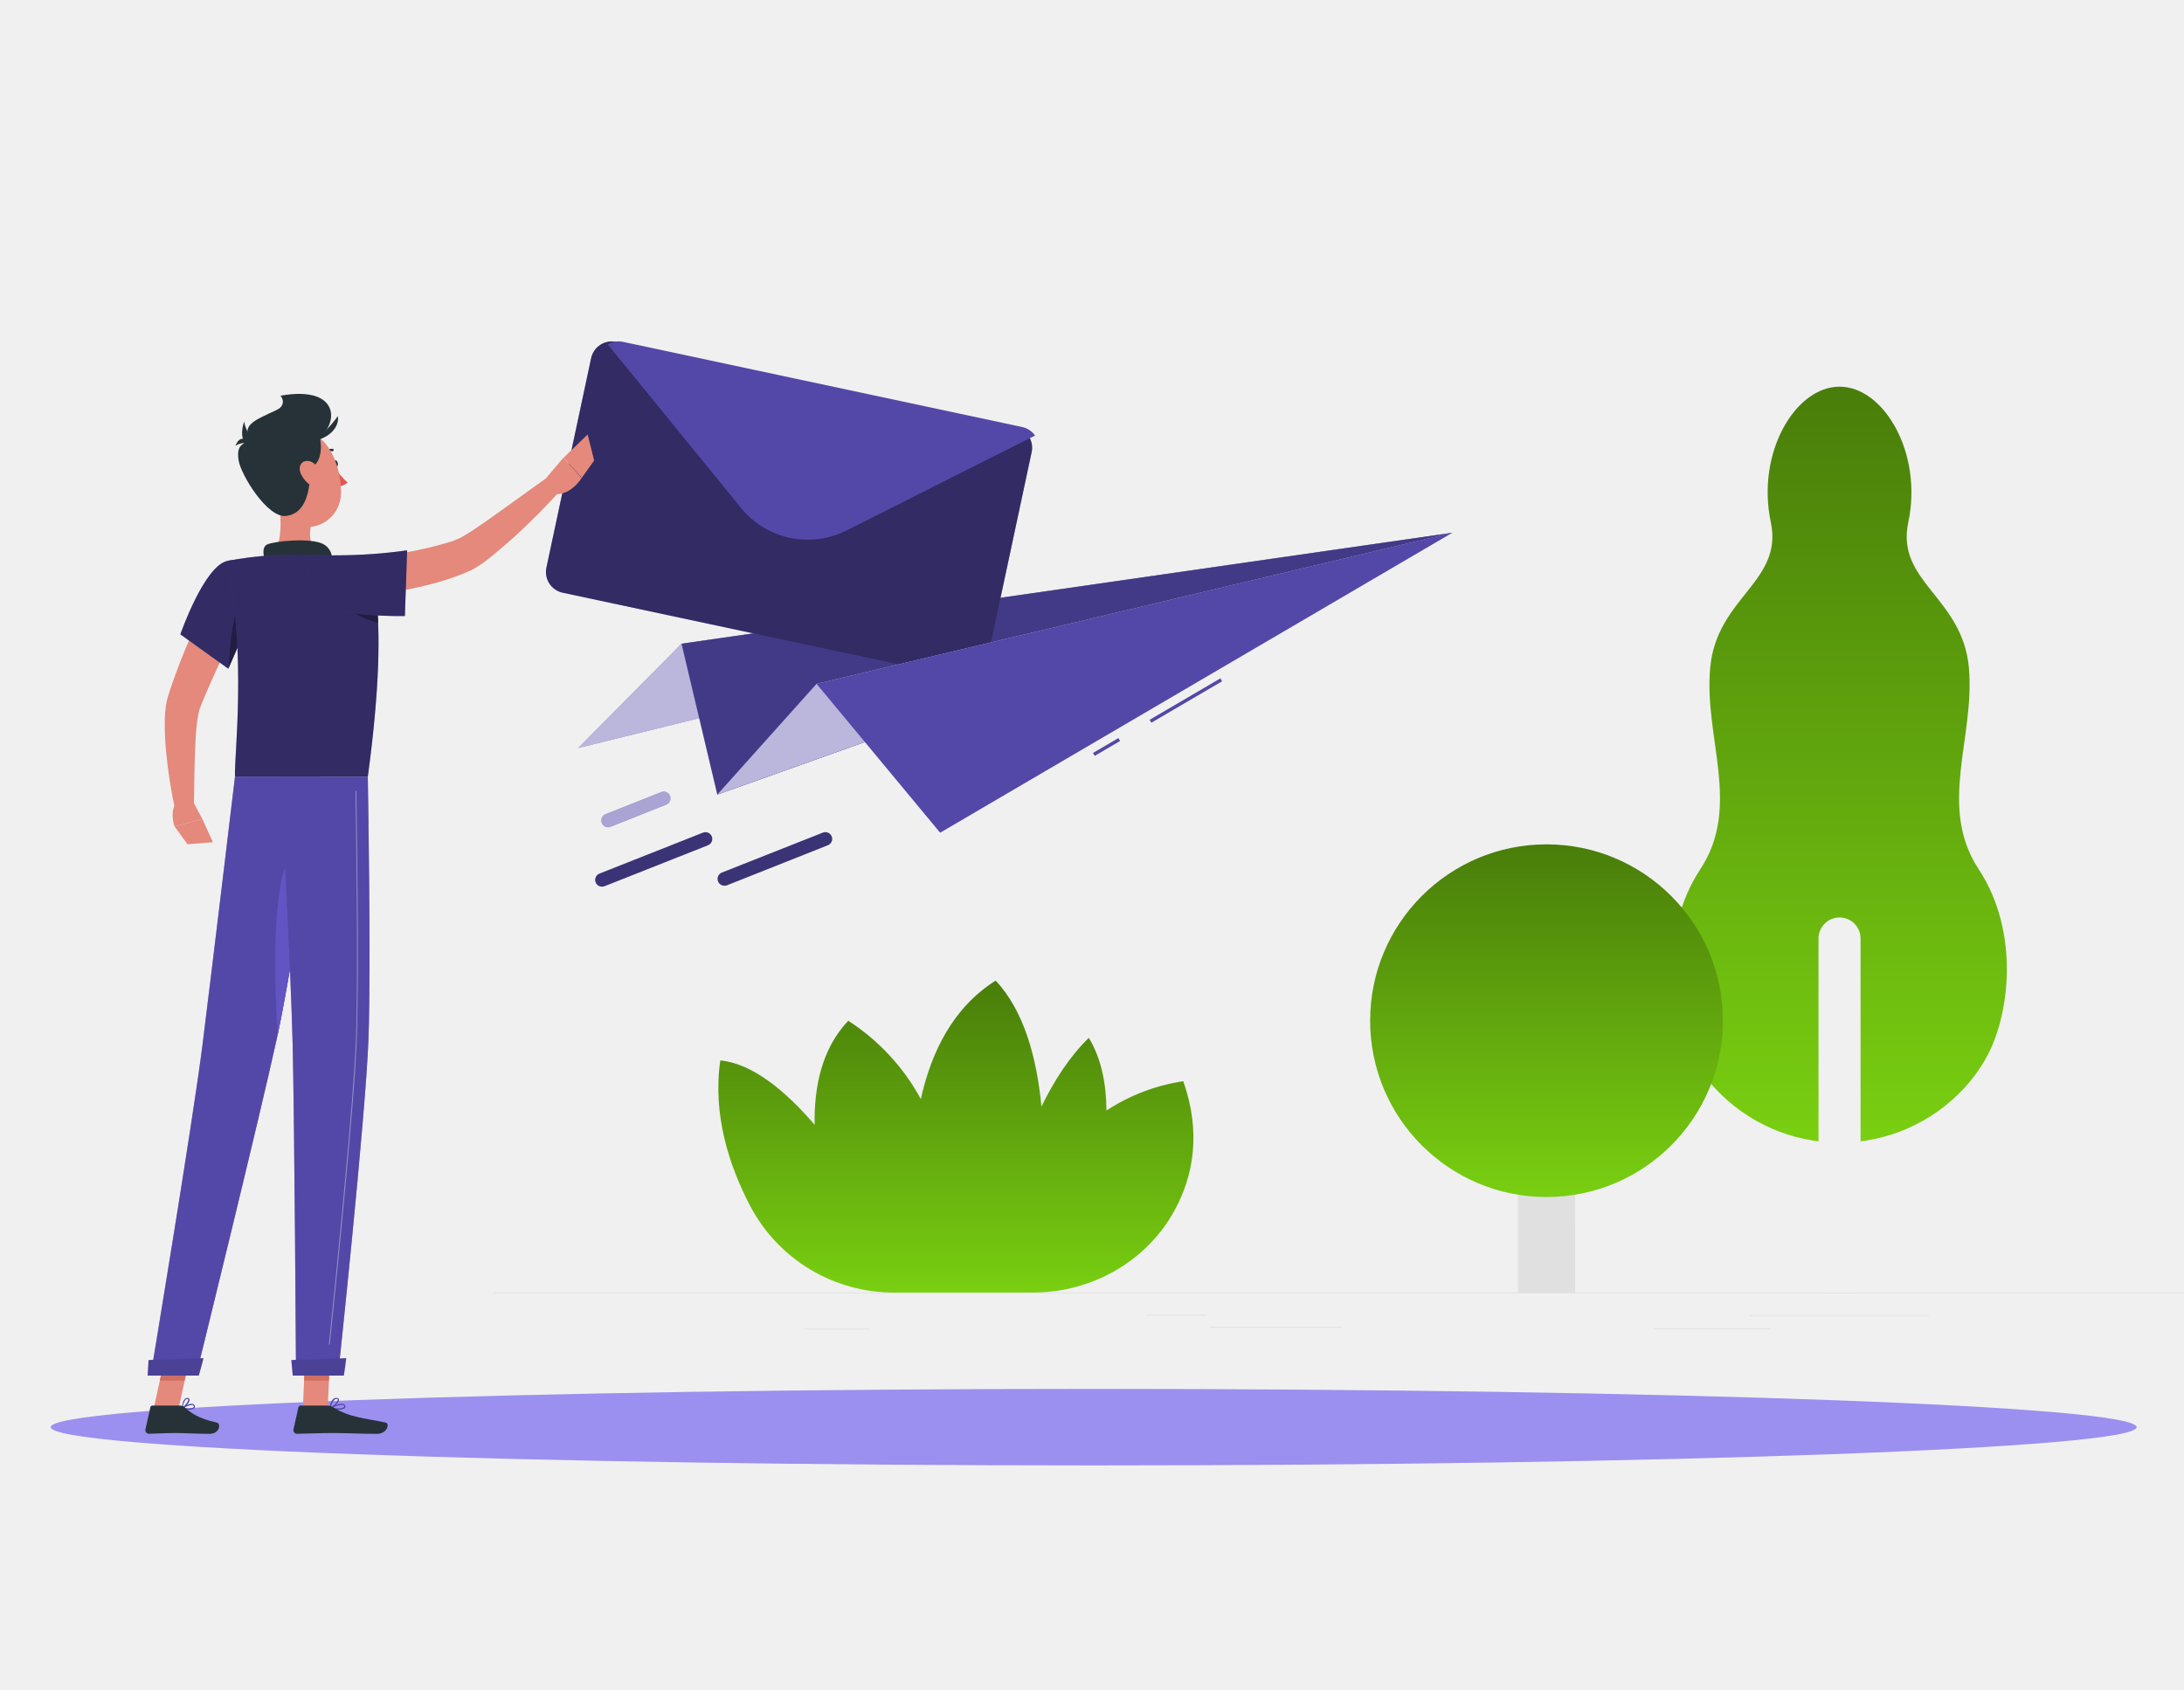
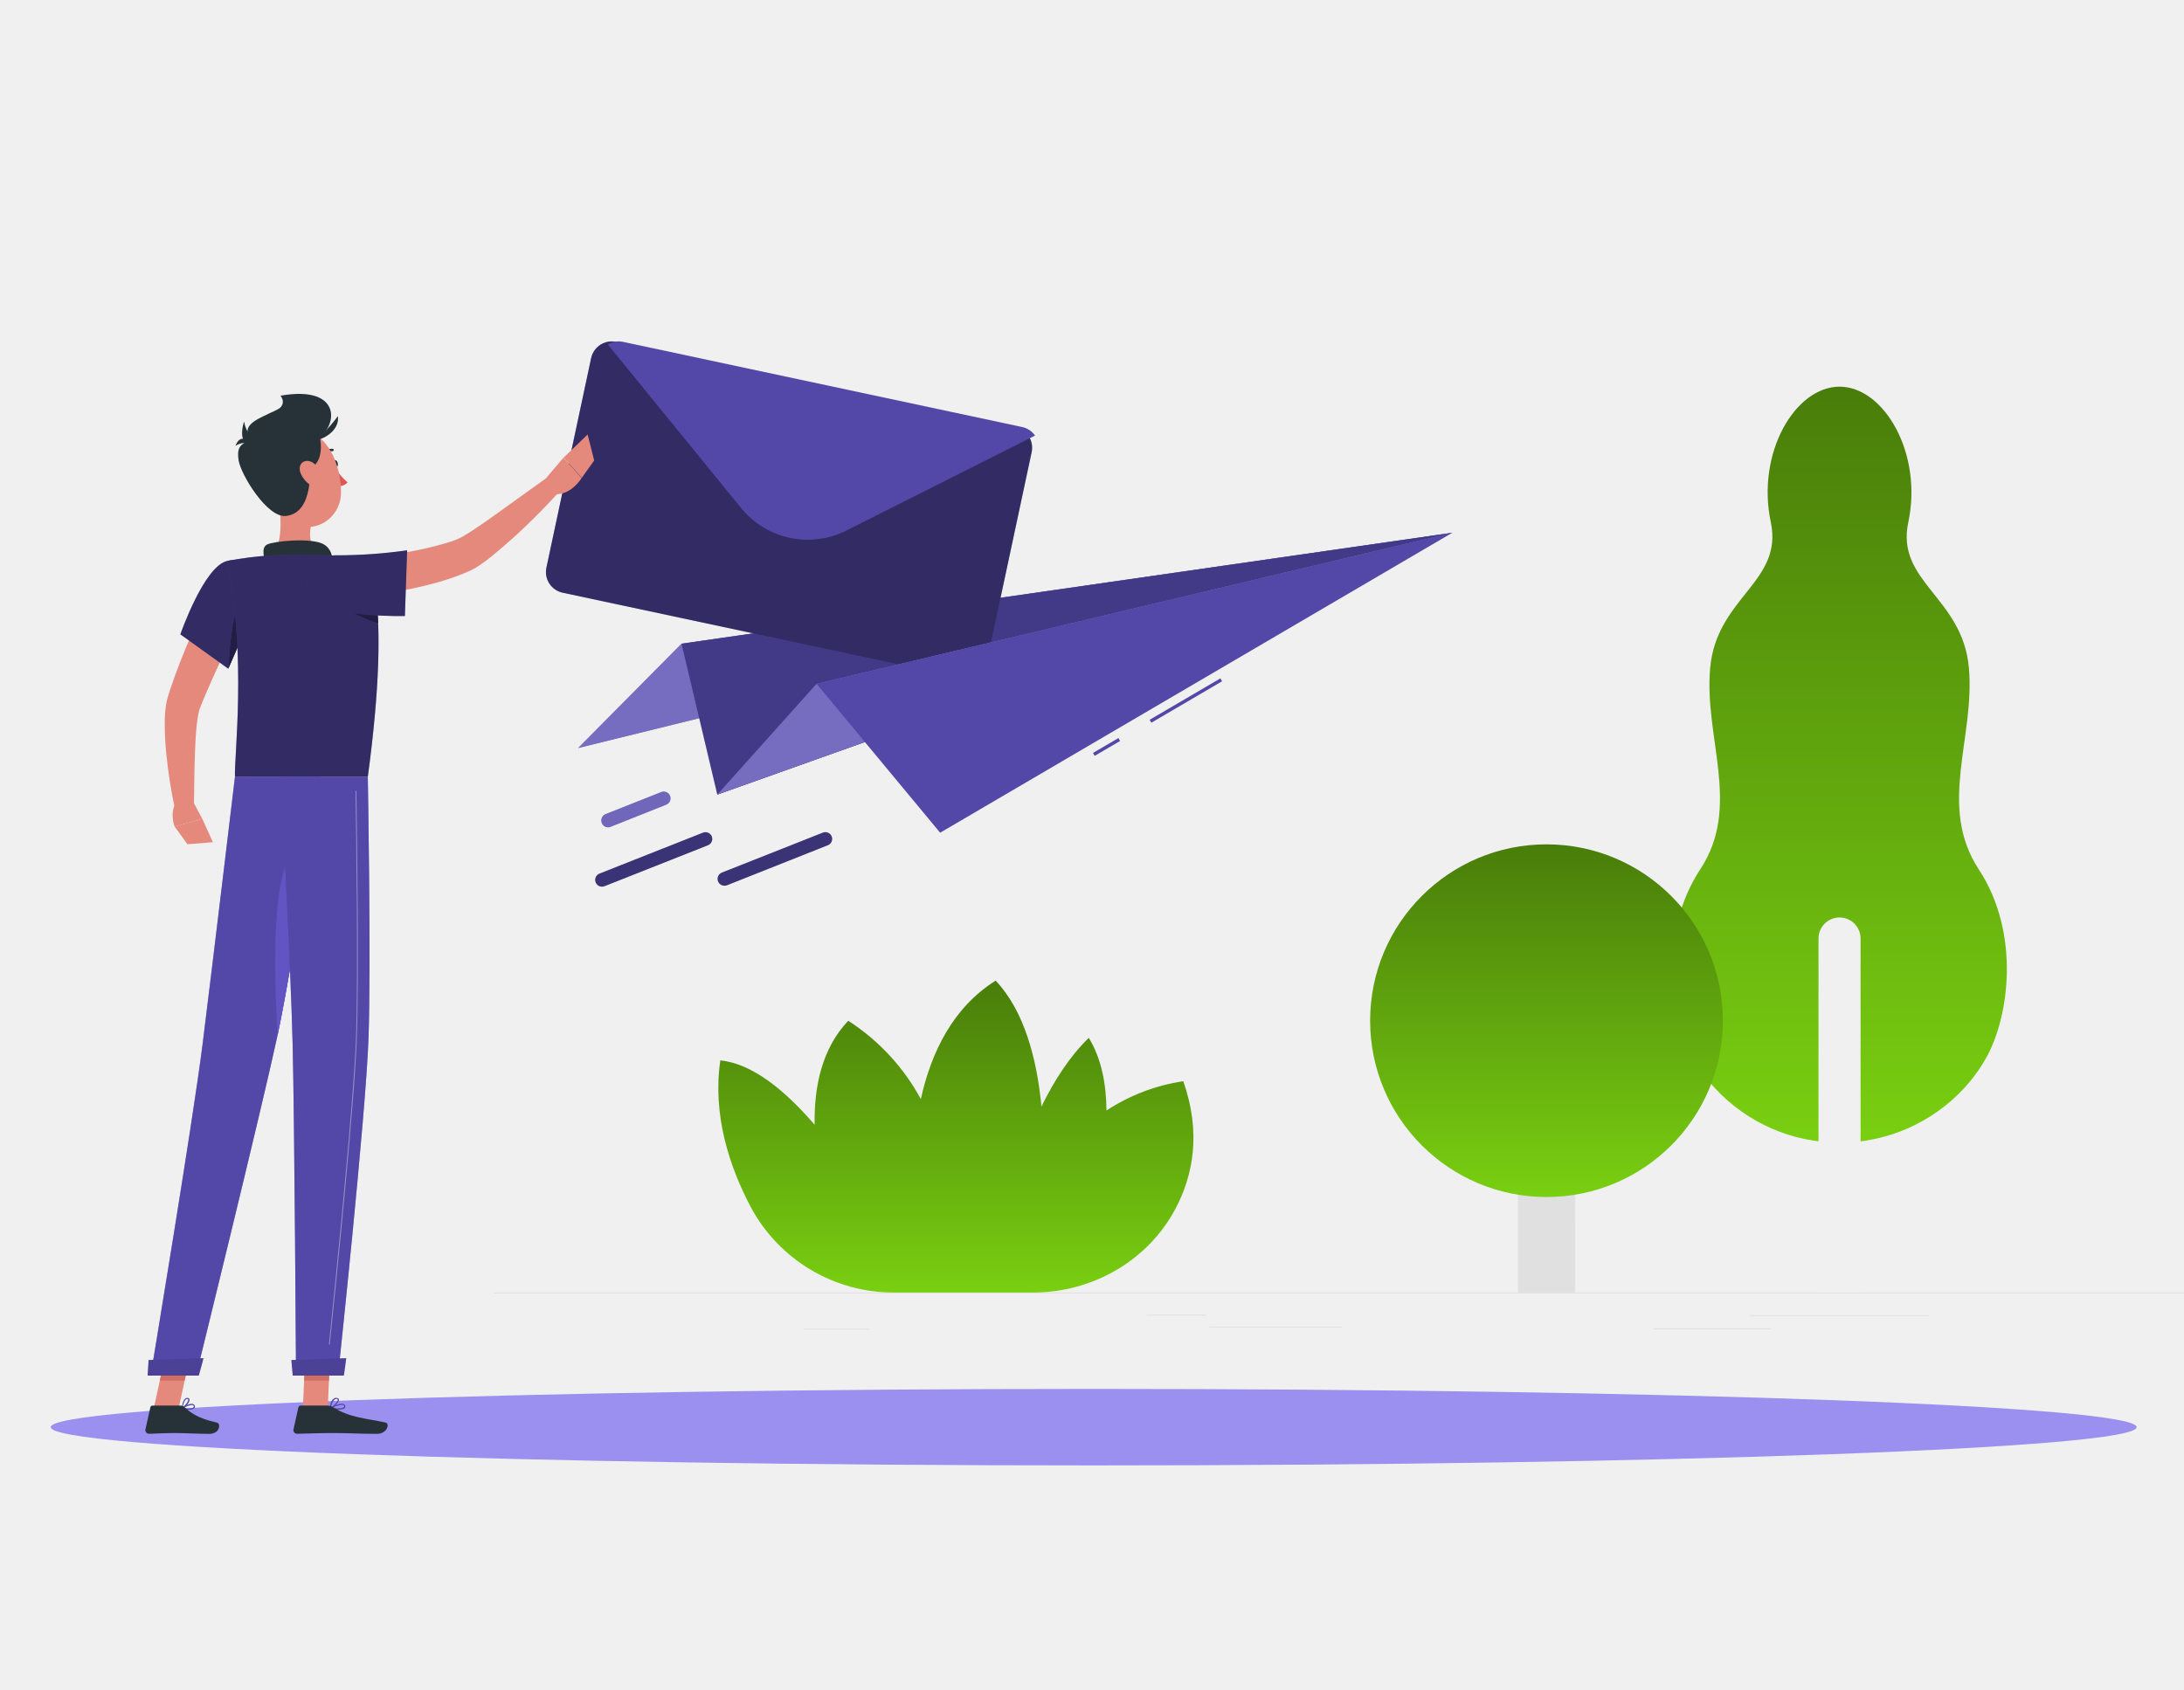
<svg xmlns="http://www.w3.org/2000/svg" width="646" height="500" viewBox="0 0 646 500" fill="none">
  <path d="M646 382.4H146V382.65H646V382.4Z" fill="#E0E0E0" />
  <path d="M523.66 392.99H489.26V393.24H523.66V392.99Z" fill="#E0E0E0" />
  <path d="M257.04 393.11H237.68V393.36H257.04V393.11Z" fill="#E0E0E0" />
  <path d="M397 392.53H357.76V392.78H397V392.53Z" fill="#E0E0E0" />
  <path d="M356.76 388.97H339.22V389.22H356.76V388.97Z" fill="#E0E0E0" />
  <path d="M570.56 389.1H517.57V389.35H570.56V389.1Z" fill="#E0E0E0" />
  <path d="M585.31 257.23C573.01 238.5 584.24 218.37 582.37 197.53C580.5 176.69 560.7 172.15 564.45 154.53C568.79 134.05 557.22 114.4 544.11 114.4C531 114.4 519.44 134 523.78 154.5C527.53 172.15 507.78 176.7 505.86 197.5C503.94 218.3 515.22 238.5 502.91 257.2C490.6 275.9 493.84 300.73 500.77 313.04C502.613 316.306 504.835 319.344 507.39 322.09C512.087 327.132 517.771 331.153 524.089 333.902C530.408 336.651 537.224 338.07 544.115 338.07C551.006 338.07 557.822 336.651 564.141 333.902C570.459 331.153 576.143 327.132 580.84 322.09C583.388 319.341 585.607 316.304 587.45 313.04C594.39 300.76 597.62 276 585.31 257.23Z" fill="url(#paint0_linear)" />
  <path d="M544.11 271.44C544.927 271.44 545.736 271.601 546.49 271.913C547.245 272.226 547.931 272.684 548.508 273.262C549.086 273.839 549.544 274.525 549.857 275.28C550.169 276.034 550.33 276.843 550.33 277.66V382.4H537.89V277.66C537.89 276.843 538.051 276.034 538.364 275.28C538.676 274.525 539.134 273.839 539.712 273.262C540.289 272.684 540.975 272.226 541.73 271.913C542.484 271.601 543.293 271.44 544.11 271.44Z" fill="#F0F0F0" />
  <path d="M465.91 382.4H449V277.67C449.005 275.425 449.899 273.274 451.487 271.687C453.074 270.099 455.225 269.205 457.47 269.2C459.715 269.205 461.866 270.099 463.453 271.687C465.041 273.274 465.935 275.425 465.94 277.67L465.91 382.4Z" fill="#E0E0E0" />
  <path d="M457.44 354.15C486.253 354.15 509.61 330.793 509.61 301.98C509.61 273.167 486.253 249.81 457.44 249.81C428.627 249.81 405.27 273.167 405.27 301.98C405.27 330.793 428.627 354.15 457.44 354.15Z" fill="url(#paint1_linear)" />
  <path d="M350 319.89C341.888 321.098 334.135 324.057 327.28 328.56C327.22 320.64 325.77 313.13 322.05 307.06C316.39 312.57 311.8 319.71 308.05 327.39C306.68 313 302.89 299 294.5 290.13C281.93 298.04 275.45 311.22 272.37 325.18C267.282 315.767 259.896 307.793 250.9 302C243.21 310.1 240.75 321.3 240.96 332.78C232.22 322.6 222.52 314.66 213.06 313.73C210.73 329.82 215.69 345 222 357C226.097 364.699 232.217 371.134 239.701 375.612C247.185 380.09 255.749 382.44 264.47 382.41H305.56C323.07 382.41 339.49 373.07 347.7 357.6C352.89 347.8 355.37 335.19 350 319.89Z" fill="url(#paint2_linear)" />
  <path d="M338.26 112.14C343.33 97.27 339.26 86.68 326.89 86.68C319.11 86.68 309.46 90.85 300.06 97.63C299 93.76 296.01 91.45 291.2 91.45C282.73 91.45 271.06 98.61 261.91 108.71C259.334 106.262 255.924 104.886 252.37 104.86C244.26 104.4 234.45 108.52 225.92 115.21C225.493 114.612 224.929 114.124 224.274 113.789C223.62 113.453 222.895 113.279 222.16 113.28C217.49 113.02 211.16 117.18 208.03 122.56C207.84 122.89 207.67 123.22 207.49 123.56H340.72C341.12 118.86 340.29 114.94 338.26 112.14Z" fill="#F0F0F0" />
  <path d="M338.67 202.43C341.15 195.17 339.18 190 333.12 190C329.31 190 324.6 192 320.01 195.35C319.763 194.417 319.191 193.602 318.398 193.052C317.604 192.503 316.641 192.254 315.68 192.35C311.55 192.35 305.85 195.85 301.37 200.79C300.114 199.59 298.447 198.918 296.71 198.91C292.71 198.68 287.96 200.69 283.79 203.96C283.588 203.671 283.321 203.433 283.01 203.267C282.699 203.1 282.353 203.008 282 203C279.72 202.87 276.63 204.9 275.1 207.53L274.83 208.01H339.91C340.182 206.061 339.742 204.08 338.67 202.43Z" fill="#F0F0F0" />
  <path d="M488.77 147.49C488.257 147.418 487.739 147.381 487.22 147.38C487.7 140.13 484.93 135.49 479 135.49C474.73 135.49 469.48 137.91 464.14 142C465.67 127.92 460.77 118.77 449.67 118.77C440.73 118.77 429.4 124.77 418.21 134.43C417.21 128.91 413.93 125.59 408.39 125.59C398.66 125.59 384.83 135.83 373.74 150.27C372.476 148.605 370.856 147.244 368.997 146.287C367.139 145.33 365.09 144.802 363 144.74C353.74 144.09 342.23 149.97 332 159.55C331.628 158.742 331.036 158.056 330.291 157.569C329.546 157.083 328.679 156.816 327.79 156.8C322.72 156.44 315.79 161.73 311.68 168.8H496.92C501.27 158.08 497.81 148.7 488.77 147.49Z" fill="#F0F0F0" />
  <path d="M323.5 433.56C493.88 433.56 632 428.492 632 422.24C632 415.988 493.88 410.92 323.5 410.92C153.12 410.92 15 415.988 15 422.24C15 428.492 153.12 433.56 323.5 433.56Z" fill="#9B90EF" />
  <path d="M429.562 157.626L201.593 190.446L171.003 221.316L429.562 157.626Z" fill="#5348A7" />
-   <path opacity="0.6" d="M429.562 157.626L201.593 190.446L171.003 221.316L429.562 157.626Z" fill="white" />
+   <path opacity="0.6" d="M429.562 157.626L201.593 190.446L171.003 221.316L429.562 157.626Z" fill="#8E85D0" />
  <path d="M429.562 157.626L201.593 190.446L212.173 235.086L429.562 157.626Z" fill="#5348A7" />
  <path opacity="0.2" d="M429.562 157.626L201.593 190.446L212.173 235.086L429.562 157.626Z" fill="black" />
  <path d="M174.852 105.946L161.622 167.946C161.278 169.565 161.59 171.255 162.49 172.644C163.39 174.033 164.804 175.009 166.422 175.356L284.502 200.556C286.121 200.898 287.809 200.585 289.198 199.685C290.586 198.786 291.562 197.373 291.912 195.756L305.152 133.756C305.493 132.136 305.179 130.447 304.277 129.058C303.376 127.67 301.961 126.694 300.342 126.346L182.262 101.146C180.642 100.805 178.953 101.12 177.564 102.021C176.175 102.923 175.2 104.338 174.852 105.956V105.946Z" fill="#5348A7" />
  <path opacity="0.4" d="M174.852 105.946L161.622 167.946C161.278 169.565 161.59 171.255 162.49 172.644C163.39 174.033 164.804 175.009 166.422 175.356L284.502 200.556C286.121 200.898 287.809 200.585 289.198 199.685C290.586 198.786 291.562 197.373 291.912 195.756L305.152 133.756C305.493 132.136 305.179 130.447 304.277 129.058C303.376 127.67 301.961 126.694 300.342 126.346L182.262 101.146C180.642 100.805 178.953 101.12 177.564 102.021C176.175 102.923 175.2 104.338 174.852 105.956V105.946Z" fill="black" />
  <path d="M179.762 101.887L219.212 150.317C222.871 154.807 227.953 157.913 233.617 159.123C239.282 160.332 245.189 159.571 250.362 156.966L306.152 128.867C305.25 127.57 303.888 126.665 302.342 126.337L184.262 101.137C182.721 100.809 181.114 101.077 179.762 101.887Z" fill="#5348A7" />
  <path d="M429.562 157.626L241.533 202.316L212.173 235.086L429.562 157.626Z" fill="#5348A7" />
-   <path opacity="0.6" d="M429.562 157.626L241.533 202.316L212.173 235.086L429.562 157.626Z" fill="white" />
+   <path opacity="0.6" d="M429.562 157.626L241.533 202.316L212.173 235.086L429.562 157.626Z" fill="#8E85D0" />
  <path d="M360.974 200.702L361.479 201.565L340.554 213.821L340.049 212.958L360.974 200.702Z" fill="#5348A7" />
  <path d="M330.811 218.362L331.316 219.225L323.792 223.632L323.287 222.769L330.811 218.362Z" fill="#5348A7" />
  <path d="M429.562 157.626L241.533 202.316L278.083 246.366L429.562 157.626Z" fill="#5348A7" />
  <path d="M178.063 262.327C178.316 262.327 178.567 262.28 178.803 262.187L209.423 250.067C209.912 249.869 210.304 249.486 210.513 249.001C210.721 248.516 210.729 247.968 210.535 247.476C210.341 246.985 209.961 246.591 209.477 246.379C208.993 246.167 208.445 246.156 207.953 246.347L177.323 258.467C176.889 258.638 176.529 258.955 176.305 259.363C176.081 259.772 176.006 260.246 176.093 260.703C176.181 261.161 176.426 261.573 176.785 261.87C177.145 262.166 177.597 262.328 178.063 262.327Z" fill="#5348A7" />
  <path opacity="0.3" d="M178.063 262.327C178.316 262.327 178.567 262.28 178.803 262.187L209.423 250.067C209.912 249.869 210.304 249.486 210.513 249.001C210.721 248.516 210.729 247.968 210.535 247.476C210.341 246.985 209.961 246.591 209.477 246.379C208.993 246.167 208.445 246.156 207.953 246.347L177.323 258.467C176.889 258.638 176.529 258.955 176.305 259.363C176.081 259.772 176.006 260.246 176.093 260.703C176.181 261.161 176.426 261.573 176.785 261.87C177.145 262.166 177.597 262.328 178.063 262.327Z" fill="black" />
  <path d="M179.872 244.767C180.123 244.765 180.371 244.714 180.602 244.617L197.052 238.067C197.298 237.971 197.523 237.828 197.713 237.646C197.904 237.463 198.056 237.245 198.162 237.003C198.268 236.762 198.325 236.501 198.329 236.238C198.334 235.974 198.287 235.712 198.19 235.467C198.093 235.221 197.948 234.998 197.764 234.808C197.581 234.619 197.361 234.468 197.119 234.364C196.877 234.26 196.616 234.205 196.352 234.202C196.089 234.199 195.827 234.248 195.582 234.347L179.132 240.867C178.639 241.061 178.243 241.442 178.032 241.928C177.82 242.413 177.809 242.963 178.002 243.457C178.143 243.84 178.398 244.17 178.732 244.405C179.066 244.639 179.464 244.765 179.872 244.767Z" fill="#5348A7" />
-   <path opacity="0.5" d="M179.872 244.767C180.123 244.765 180.371 244.714 180.602 244.617L197.052 238.067C197.298 237.971 197.523 237.828 197.713 237.646C197.904 237.463 198.056 237.245 198.162 237.003C198.268 236.762 198.325 236.501 198.329 236.238C198.334 235.974 198.287 235.712 198.19 235.467C198.093 235.221 197.948 234.998 197.764 234.808C197.581 234.619 197.361 234.468 197.119 234.364C196.877 234.26 196.616 234.205 196.352 234.202C196.089 234.199 195.827 234.248 195.582 234.347L179.132 240.867C178.639 241.061 178.243 241.442 178.032 241.928C177.82 242.413 177.809 242.963 178.002 243.457C178.143 243.84 178.398 244.17 178.732 244.405C179.066 244.639 179.464 244.765 179.872 244.767Z" fill="white" />
+   <path opacity="0.5" d="M179.872 244.767C180.123 244.765 180.371 244.714 180.602 244.617L197.052 238.067C197.298 237.971 197.523 237.828 197.713 237.646C197.904 237.463 198.056 237.245 198.162 237.003C198.268 236.762 198.325 236.501 198.329 236.238C198.334 235.974 198.287 235.712 198.19 235.467C198.093 235.221 197.948 234.998 197.764 234.808C197.581 234.619 197.361 234.468 197.119 234.364C196.877 234.26 196.616 234.205 196.352 234.202C196.089 234.199 195.827 234.248 195.582 234.347L179.132 240.867C178.639 241.061 178.243 241.442 178.032 241.928C177.82 242.413 177.809 242.963 178.002 243.457C178.143 243.84 178.398 244.17 178.732 244.405C179.066 244.639 179.464 244.765 179.872 244.767Z" fill="#8E85D0" />
  <path d="M214.262 262.067C214.512 262.064 214.759 262.016 214.992 261.927L244.862 250.067C245.108 249.971 245.333 249.828 245.523 249.646C245.714 249.463 245.866 249.245 245.972 249.003C246.078 248.762 246.135 248.501 246.139 248.238C246.144 247.974 246.097 247.712 246 247.467C245.903 247.221 245.758 246.998 245.575 246.808C245.391 246.619 245.171 246.468 244.929 246.364C244.687 246.26 244.426 246.205 244.162 246.202C243.899 246.199 243.637 246.248 243.392 246.347L213.522 258.167C213.089 258.338 212.729 258.655 212.505 259.063C212.28 259.472 212.205 259.945 212.293 260.403C212.381 260.861 212.626 261.273 212.985 261.57C213.345 261.866 213.796 262.028 214.262 262.027V262.067Z" fill="#5348A7" />
  <path opacity="0.3" d="M214.262 262.067C214.512 262.064 214.759 262.016 214.992 261.927L244.862 250.067C245.108 249.971 245.333 249.828 245.523 249.646C245.714 249.463 245.866 249.245 245.972 249.003C246.078 248.762 246.135 248.501 246.139 248.238C246.144 247.974 246.097 247.712 246 247.467C245.903 247.221 245.758 246.998 245.575 246.808C245.391 246.619 245.171 246.468 244.929 246.364C244.687 246.26 244.426 246.205 244.162 246.202C243.899 246.199 243.637 246.248 243.392 246.347L213.522 258.167C213.089 258.338 212.729 258.655 212.505 259.063C212.28 259.472 212.205 259.945 212.293 260.403C212.381 260.861 212.626 261.273 212.985 261.57C213.345 261.866 213.796 262.028 214.262 262.027V262.067Z" fill="black" />
  <path d="M64.123 171.887C61.472 177.057 59.042 182.237 56.733 187.537C54.422 192.837 52.273 198.207 50.392 203.837L49.712 205.967C49.593 206.347 49.422 206.967 49.322 207.407C49.222 207.847 49.133 208.347 49.083 208.767C48.854 210.38 48.737 212.007 48.733 213.637C48.718 216.642 48.858 219.646 49.153 222.637C49.711 228.426 50.619 234.177 51.873 239.857L57.362 239.247C57.432 233.617 57.483 227.927 57.682 222.377C57.773 219.617 57.932 216.847 58.212 214.247C58.339 213.026 58.54 211.813 58.812 210.617C58.862 210.337 58.943 210.127 59.002 209.897C59.062 209.667 59.123 209.587 59.222 209.287L59.983 207.397C62.072 202.337 64.422 197.237 66.823 192.157L74.082 176.917L64.123 171.887Z" fill="#E4897B" />
  <path d="M57.282 237.487L59.842 242.277L51.662 244.557C51.662 244.557 50.102 240.707 51.962 237.667L57.282 237.487Z" fill="#E4897B" />
  <path d="M62.973 249.177L55.453 249.777L51.663 244.557L59.843 242.277L62.973 249.177Z" fill="#E4897B" />
  <path d="M98.552 137.327C98.662 137.917 99.072 138.327 99.452 138.247C99.832 138.167 100.042 137.637 99.922 137.057C99.802 136.477 99.402 136.057 99.022 136.137C98.642 136.217 98.422 136.747 98.552 137.327Z" fill="#263238" />
  <path d="M99.012 138.327C100.068 139.963 101.344 141.446 102.802 142.737C102.462 143.099 102.047 143.383 101.586 143.569C101.125 143.756 100.629 143.84 100.132 143.817L99.012 138.327Z" fill="#DE5753" />
  <path d="M95.773 134.537C95.867 134.534 95.957 134.495 96.023 134.427C96.31 134.098 96.671 133.842 97.075 133.678C97.48 133.515 97.918 133.449 98.353 133.487C98.436 133.487 98.516 133.459 98.58 133.406C98.643 133.353 98.686 133.279 98.701 133.197C98.715 133.116 98.7 133.032 98.658 132.96C98.617 132.889 98.551 132.834 98.473 132.807C97.916 132.736 97.352 132.804 96.828 133.005C96.305 133.205 95.839 133.532 95.473 133.957C95.409 134.022 95.373 134.11 95.373 134.202C95.373 134.293 95.409 134.381 95.473 134.447C95.513 134.483 95.56 134.51 95.612 134.526C95.664 134.541 95.719 134.545 95.773 134.537Z" fill="#263238" />
  <path d="M82.012 145.497C83.062 150.877 84.112 160.717 80.352 164.307C80.352 164.307 81.822 169.757 91.812 169.757C102.812 169.757 97.052 164.307 97.052 164.307C91.052 162.877 91.222 158.427 92.262 154.257L82.012 145.497Z" fill="#E4897B" />
  <path d="M78.843 167.697C78.052 165.067 77.183 162.057 78.983 161.107C80.983 160.107 91.853 159.007 95.603 160.957C99.353 162.907 98.282 168.257 98.282 168.257L78.843 167.697Z" fill="#263238" />
  <path d="M55.782 417.067C56.093 417.108 56.409 417.087 56.711 417.004C57.013 416.922 57.296 416.78 57.542 416.587C57.63 416.466 57.676 416.321 57.676 416.172C57.676 416.023 57.63 415.877 57.542 415.757C57.485 415.653 57.407 415.563 57.312 415.492C57.217 415.421 57.108 415.372 56.992 415.347C55.913 415.107 53.892 416.487 53.803 416.547C53.777 416.568 53.757 416.596 53.744 416.628C53.732 416.659 53.728 416.693 53.733 416.727C53.738 416.759 53.754 416.789 53.777 416.812C53.8 416.835 53.83 416.851 53.862 416.857C54.493 416.993 55.137 417.063 55.782 417.067ZM56.703 415.667H56.913C56.98 415.681 57.044 415.709 57.099 415.751C57.155 415.792 57.2 415.846 57.233 415.907C57.392 416.187 57.292 416.307 57.233 416.347C56.922 416.767 55.422 416.767 54.322 416.587C55.039 416.114 55.852 415.806 56.703 415.687V415.667Z" fill="#5348A7" />
  <path d="M53.903 416.887H53.983C54.743 416.467 56.213 414.887 56.063 414.047C56.037 413.917 55.967 413.8 55.865 413.716C55.763 413.632 55.635 413.586 55.503 413.587C55.371 413.572 55.237 413.585 55.111 413.622C54.983 413.66 54.865 413.723 54.763 413.807C53.913 414.507 53.763 416.627 53.763 416.717C53.758 416.748 53.764 416.78 53.778 416.809C53.792 416.837 53.815 416.861 53.843 416.877C53.862 416.884 53.882 416.888 53.903 416.887ZM55.383 413.887H55.423C55.653 413.887 55.673 414.027 55.683 414.067C55.773 414.557 54.833 415.767 54.083 416.337C54.133 415.501 54.433 414.7 54.943 414.037C55.01 413.984 55.087 413.945 55.169 413.923C55.252 413.901 55.338 413.895 55.423 413.907L55.383 413.887Z" fill="#5348A7" />
  <path d="M99.893 417.067C100.832 417.067 101.742 416.937 102.052 416.517C102.131 416.405 102.173 416.273 102.173 416.137C102.173 416.001 102.131 415.868 102.052 415.757C101.992 415.654 101.911 415.565 101.815 415.494C101.718 415.424 101.609 415.373 101.492 415.347C100.282 415.017 97.703 416.477 97.593 416.537C97.563 416.556 97.54 416.583 97.526 416.615C97.512 416.647 97.507 416.682 97.513 416.717C97.518 416.752 97.535 416.784 97.56 416.809C97.585 416.834 97.618 416.851 97.653 416.857C98.391 416.996 99.141 417.066 99.893 417.067ZM101.062 415.647C101.172 415.631 101.283 415.631 101.392 415.647C101.463 415.66 101.529 415.689 101.588 415.73C101.647 415.772 101.696 415.825 101.732 415.887C101.862 416.107 101.812 416.207 101.732 416.267C101.402 416.727 99.543 416.757 98.163 416.567C99.062 416.081 100.047 415.776 101.062 415.667V415.647Z" fill="#5348A7" />
  <path d="M97.672 416.887H97.742C98.632 416.497 100.382 414.887 100.252 414.077C100.252 413.877 100.082 413.637 99.602 413.587C99.424 413.559 99.242 413.572 99.069 413.624C98.896 413.676 98.736 413.766 98.602 413.887C97.662 414.647 97.472 416.627 97.462 416.717C97.458 416.747 97.463 416.778 97.475 416.806C97.487 416.834 97.507 416.859 97.532 416.877C97.554 416.888 97.577 416.895 97.601 416.897C97.625 416.898 97.65 416.895 97.672 416.887ZM99.462 413.887H99.572C99.882 413.887 99.902 414.047 99.912 414.087C99.992 414.587 98.792 415.837 97.912 416.377C97.999 415.537 98.349 414.745 98.912 414.117C99.055 413.993 99.234 413.919 99.422 413.907L99.462 413.887Z" fill="#5348A7" />
  <path d="M89.592 416.707H96.942L97.672 399.697H90.322L89.592 416.707Z" fill="#E4897B" />
  <path d="M45.482 416.707H52.832L56.522 399.697H49.182L45.482 416.707Z" fill="#E4897B" />
  <path d="M53.352 415.857H45.102C44.955 415.858 44.813 415.909 44.698 416.001C44.584 416.094 44.504 416.223 44.472 416.367L43.023 422.897C42.989 423.056 42.992 423.22 43.032 423.378C43.071 423.535 43.145 423.682 43.249 423.807C43.353 423.932 43.483 424.032 43.631 424.099C43.779 424.167 43.94 424.2 44.102 424.197C46.983 424.147 48.383 423.977 52.013 423.977C54.242 423.977 58.843 424.217 61.932 424.217C65.022 424.217 65.412 421.217 64.153 420.887C58.492 419.647 56.362 417.937 54.553 416.317C54.224 416.019 53.796 415.855 53.352 415.857Z" fill="#263238" />
  <path d="M96.892 415.857H88.892C88.745 415.858 88.603 415.909 88.488 416.001C88.374 416.094 88.294 416.223 88.262 416.367L86.812 422.897C86.778 423.054 86.779 423.217 86.816 423.374C86.854 423.531 86.926 423.678 87.028 423.803C87.13 423.928 87.259 424.028 87.405 424.096C87.551 424.165 87.711 424.199 87.872 424.197C90.762 424.147 94.942 423.977 98.582 423.977C102.833 423.977 106.512 424.217 111.502 424.217C114.502 424.217 115.353 421.217 114.093 420.887C108.343 419.627 103.653 419.497 98.682 416.437C98.153 416.077 97.532 415.875 96.892 415.857Z" fill="#263238" />
  <path d="M100.422 177.207C106.565 176.731 112.678 175.919 118.732 174.777C121.732 174.197 124.792 173.547 127.832 172.727C130.948 171.929 134.008 170.927 136.992 169.727C137.762 169.407 138.542 169.057 139.312 168.727C140.179 168.3 141.015 167.812 141.812 167.267C143.252 166.317 144.492 165.327 145.722 164.347C148.172 162.347 150.442 160.347 152.722 158.297C157.192 154.157 161.432 149.877 165.522 145.377L161.842 141.267L147.332 151.697C144.942 153.417 142.522 155.107 140.142 156.697C138.962 157.487 137.752 158.227 136.642 158.857C136.178 159.121 135.697 159.355 135.202 159.557C134.612 159.787 134.012 160.017 133.382 160.237C127.978 161.901 122.451 163.138 116.852 163.937C111.142 164.837 105.242 165.577 99.543 166.177L100.422 177.207Z" fill="#E4897B" />
  <path d="M67.202 165.967C60.312 167.547 53.352 187.677 53.352 187.677L67.522 197.847C67.522 197.847 71.522 188.467 75.382 180.267C79.422 171.677 74.242 164.357 67.202 165.967Z" fill="#5348A7" />
  <path opacity="0.4" d="M67.202 165.967C60.312 167.547 53.352 187.677 53.352 187.677L67.522 197.847C67.522 197.847 71.522 188.467 75.382 180.267C79.422 171.677 74.242 164.357 67.202 165.967Z" fill="black" />
  <path d="M71.172 176.967L73.982 183.257C71.072 189.537 68.412 195.757 67.702 197.417C67.802 189.987 69.212 180.767 71.172 176.967Z" fill="#5348A7" />
  <path opacity="0.6" d="M71.172 176.967L73.982 183.257C71.072 189.537 68.412 195.757 67.702 197.417C67.802 189.987 69.212 180.767 71.172 176.967Z" fill="black" />
  <path d="M108.352 166.347C108.352 166.347 116.172 175.177 108.792 229.847H69.502C69.222 223.847 73.012 194.387 67.202 165.967C71.545 165.13 75.938 164.576 80.352 164.307C85.914 163.986 91.49 163.986 97.052 164.307C100.866 164.691 104.645 165.373 108.352 166.347Z" fill="#5348A7" />
  <path opacity="0.4" d="M108.352 166.347C108.352 166.347 116.172 175.177 108.792 229.847H69.502C69.222 223.847 73.012 194.387 67.202 165.967C71.545 165.13 75.938 164.576 80.352 164.307C85.914 163.986 91.49 163.986 97.052 164.307C100.866 164.691 104.645 165.373 108.352 166.347Z" fill="black" />
  <path d="M111.263 176.967C111.523 179.037 111.723 181.487 111.853 184.377C107.972 183.212 104.286 181.48 100.913 179.237L111.263 176.967Z" fill="#5348A7" />
  <path opacity="0.6" d="M111.263 176.967C111.523 179.037 111.723 181.487 111.853 184.377C107.972 183.212 104.286 181.48 100.913 179.237L111.263 176.967Z" fill="black" />
  <path d="M94.422 178.067C99.682 182.727 119.762 182.257 119.762 182.257L120.422 162.817C113.641 163.782 106.802 164.277 99.952 164.297C88.762 164.067 88.682 172.927 94.422 178.067Z" fill="#5348A7" />
  <path opacity="0.4" d="M94.422 178.067C99.682 182.727 119.762 182.257 119.762 182.257L120.422 162.817C113.641 163.782 106.802 164.277 99.952 164.297C88.762 164.067 88.682 172.927 94.422 178.067Z" fill="black" />
  <path d="M161.652 141.307L166.652 135.417L172.042 141.417C172.042 141.417 168.722 146.997 163.452 146.117L161.652 141.307Z" fill="#E4897B" />
  <path d="M173.812 128.547L175.752 136.237L172.082 141.377L166.692 135.417L173.812 128.547Z" fill="#E4897B" />
  <path d="M97.672 399.707L97.292 408.467H89.942L90.322 399.707H97.672Z" fill="#CE6F64" />
  <path d="M49.172 399.707H56.523L54.623 408.467H47.273L49.172 399.707Z" fill="#CE6F64" />
  <path d="M93.252 130.067C99.842 127.067 101.922 113.737 82.962 117.067C82.962 117.067 85.822 120.227 80.022 122.227C74.222 124.227 79.072 136.577 93.252 130.067Z" fill="#263238" />
  <path d="M78.932 140.067C80.822 147.067 81.562 151.327 85.932 154.257C92.472 158.657 100.602 153.607 100.862 146.137C101.092 139.427 97.962 129.037 90.412 127.617C88.746 127.29 87.023 127.395 85.409 127.923C83.795 128.451 82.344 129.384 81.192 130.633C80.041 131.881 79.229 133.404 78.833 135.055C78.438 136.707 78.472 138.432 78.932 140.067Z" fill="#E4897B" />
  <path d="M83.222 120.567C78.732 123.067 72.652 124.567 73.222 128.127C73.972 132.477 69.552 129.757 70.582 136.227C71.252 140.457 79.052 153.277 84.582 152.657C92.843 151.657 91.793 139.097 91.823 132.477C91.843 128.567 92.022 115.637 83.222 120.567Z" fill="#263238" />
  <path d="M92.813 126.177C94.813 126.647 97.463 138.177 89.713 139.237C80.803 140.447 92.813 126.177 92.813 126.177Z" fill="#263238" />
  <path d="M92.612 130.267C95.062 130.487 100.612 127.537 99.933 123.097C99.933 123.067 96.422 128.287 92.612 130.267Z" fill="#263238" />
  <path d="M88.972 140.157C89.724 141.805 91.001 143.159 92.602 144.007C94.712 145.107 95.902 143.507 95.422 141.387C94.992 139.487 93.372 136.617 91.202 136.387C89.032 136.157 88.102 138.157 88.972 140.157Z" fill="#E4897B" />
  <path d="M77.973 132.067C76.478 131.418 75.168 130.409 74.159 129.13C73.15 127.851 72.475 126.341 72.193 124.737C72.193 124.737 68.893 133.907 77.973 132.067Z" fill="#263238" />
  <path d="M69.633 131.917C70.328 131.449 71.129 131.162 71.963 131.08C72.798 130.998 73.639 131.124 74.413 131.447C74.413 131.447 71.333 127.457 69.633 131.917Z" fill="#263238" />
  <path d="M94.852 229.847C94.852 229.847 86.512 285.987 81.942 307.017C76.942 330.017 58.042 406.777 58.042 406.777H44.593C44.593 406.777 57.042 331.907 59.903 309.067C63.002 284.317 69.502 229.807 69.502 229.807L94.852 229.847Z" fill="#5348A7" />
  <path opacity="0.5" d="M94.852 229.847C94.852 229.847 86.512 285.987 81.942 307.017C76.942 330.017 58.042 406.777 58.042 406.777H44.593C44.593 406.777 57.042 331.907 59.903 309.067C63.002 284.317 69.502 229.807 69.502 229.807L94.852 229.847Z" fill="#5348A7" />
  <path d="M60.193 401.817C60.253 401.817 58.803 406.987 58.803 406.987H43.663L43.943 402.377L60.193 401.817Z" fill="#5348A7" />
  <path opacity="0.1" d="M60.193 401.817C60.253 401.817 58.803 406.987 58.803 406.987H43.663L43.943 402.377L60.193 401.817Z" fill="black" />
  <path d="M89.583 249.847C79.943 251.737 80.963 287.687 82.123 306.177C84.903 293.107 88.972 267.957 91.752 250.107C91.08 249.775 90.314 249.683 89.583 249.847Z" fill="#5348A7" />
  <path opacity="0.4" d="M89.583 249.847C79.943 251.737 80.963 287.687 82.123 306.177C84.903 293.107 88.972 267.957 91.752 250.107C91.08 249.775 90.314 249.683 89.583 249.847Z" fill="#7767ED" />
  <path d="M108.792 229.847C108.792 229.847 109.792 284.767 109.002 307.177C108.172 330.477 100.002 406.777 100.002 406.777H87.562C87.562 406.777 87.102 331.837 86.562 308.957C85.952 284.007 82.942 229.847 82.942 229.847H108.792Z" fill="#5348A7" />
  <path opacity="0.5" d="M108.792 229.847C108.792 229.847 109.792 284.767 109.002 307.177C108.172 330.477 100.002 406.777 100.002 406.777H87.562C87.562 406.777 87.102 331.837 86.562 308.957C85.952 284.007 82.942 229.847 82.942 229.847H108.792Z" fill="#5348A7" />
  <path d="M97.423 397.837C97.453 397.837 97.482 397.825 97.504 397.805C97.526 397.785 97.54 397.757 97.543 397.727C99.743 376.607 104.913 325.507 105.543 307.177C106.213 288.467 105.603 246.487 105.403 234.067C105.403 234.035 105.39 234.004 105.368 233.982C105.345 233.959 105.314 233.947 105.283 233.947C105.25 233.946 105.218 233.959 105.194 233.981C105.17 234.003 105.155 234.034 105.153 234.067C105.353 246.487 105.963 288.467 105.293 307.167C104.643 325.497 99.473 376.577 97.293 397.697C97.292 397.73 97.304 397.763 97.326 397.789C97.348 397.815 97.379 397.832 97.413 397.837H97.423Z" fill="#5348A7" />
  <path opacity="0.4" d="M97.423 397.837C97.453 397.837 97.482 397.825 97.504 397.805C97.526 397.785 97.54 397.757 97.543 397.727C99.743 376.607 104.913 325.507 105.543 307.177C106.213 288.467 105.603 246.487 105.403 234.067C105.403 234.035 105.39 234.004 105.368 233.982C105.345 233.959 105.314 233.947 105.283 233.947C105.25 233.946 105.218 233.959 105.194 233.981C105.17 234.003 105.155 234.034 105.153 234.067C105.353 246.487 105.963 288.467 105.293 307.167C104.643 325.497 99.473 376.577 97.293 397.697C97.292 397.73 97.304 397.763 97.326 397.789C97.348 397.815 97.379 397.832 97.413 397.837H97.423Z" fill="white" />
  <path d="M102.422 401.817C102.472 401.817 101.712 406.987 101.712 406.987H86.582L86.172 402.377L102.422 401.817Z" fill="#5348A7" />
  <path opacity="0.1" d="M102.422 401.817C102.472 401.817 101.712 406.987 101.712 406.987H86.582L86.172 402.377L102.422 401.817Z" fill="black" />
  <defs>
    <linearGradient id="paint0_linear" x1="544.112" y1="114.4" x2="544.112" y2="338.07" gradientUnits="userSpaceOnUse">
      <stop stop-color="#497D0A" />
      <stop offset="1" stop-color="#79CF11" />
    </linearGradient>
    <linearGradient id="paint1_linear" x1="457.44" y1="249.81" x2="457.44" y2="354.15" gradientUnits="userSpaceOnUse">
      <stop stop-color="#497D0A" />
      <stop offset="1" stop-color="#79CF11" />
    </linearGradient>
    <linearGradient id="paint2_linear" x1="282.74" y1="290.13" x2="282.74" y2="382.41" gradientUnits="userSpaceOnUse">
      <stop stop-color="#497D0A" />
      <stop offset="1" stop-color="#79CF11" />
    </linearGradient>
  </defs>
</svg>
